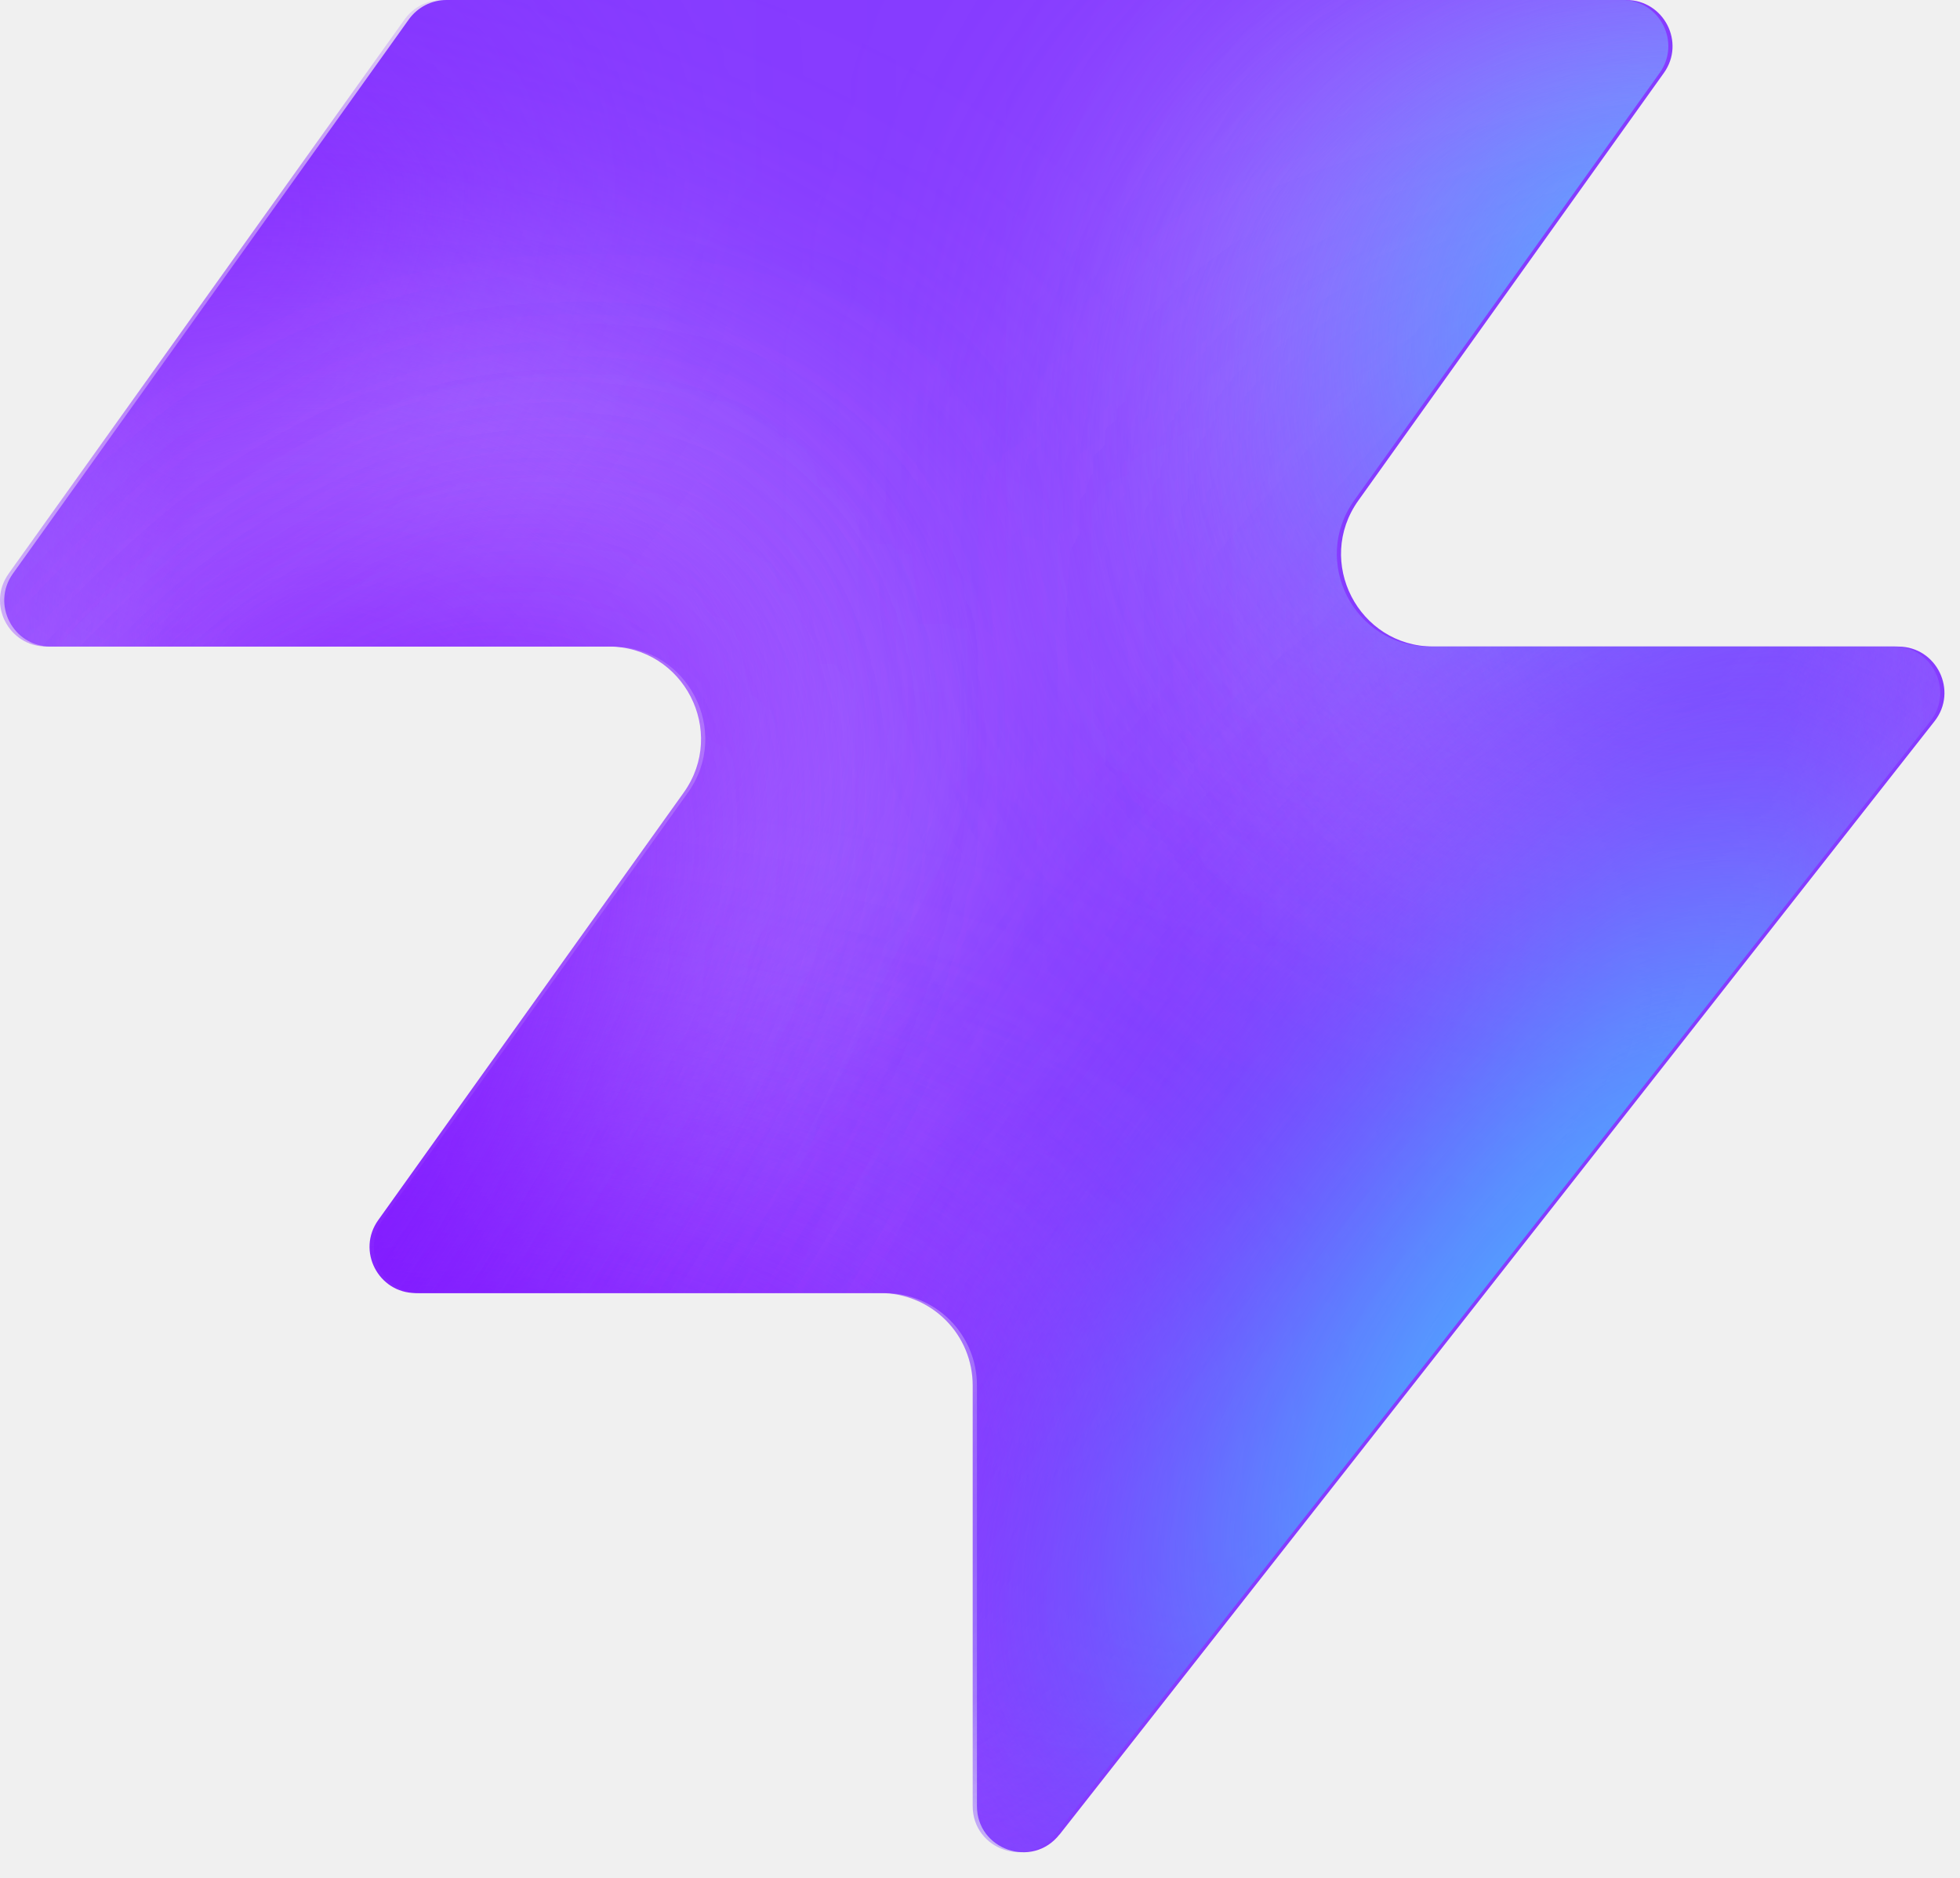
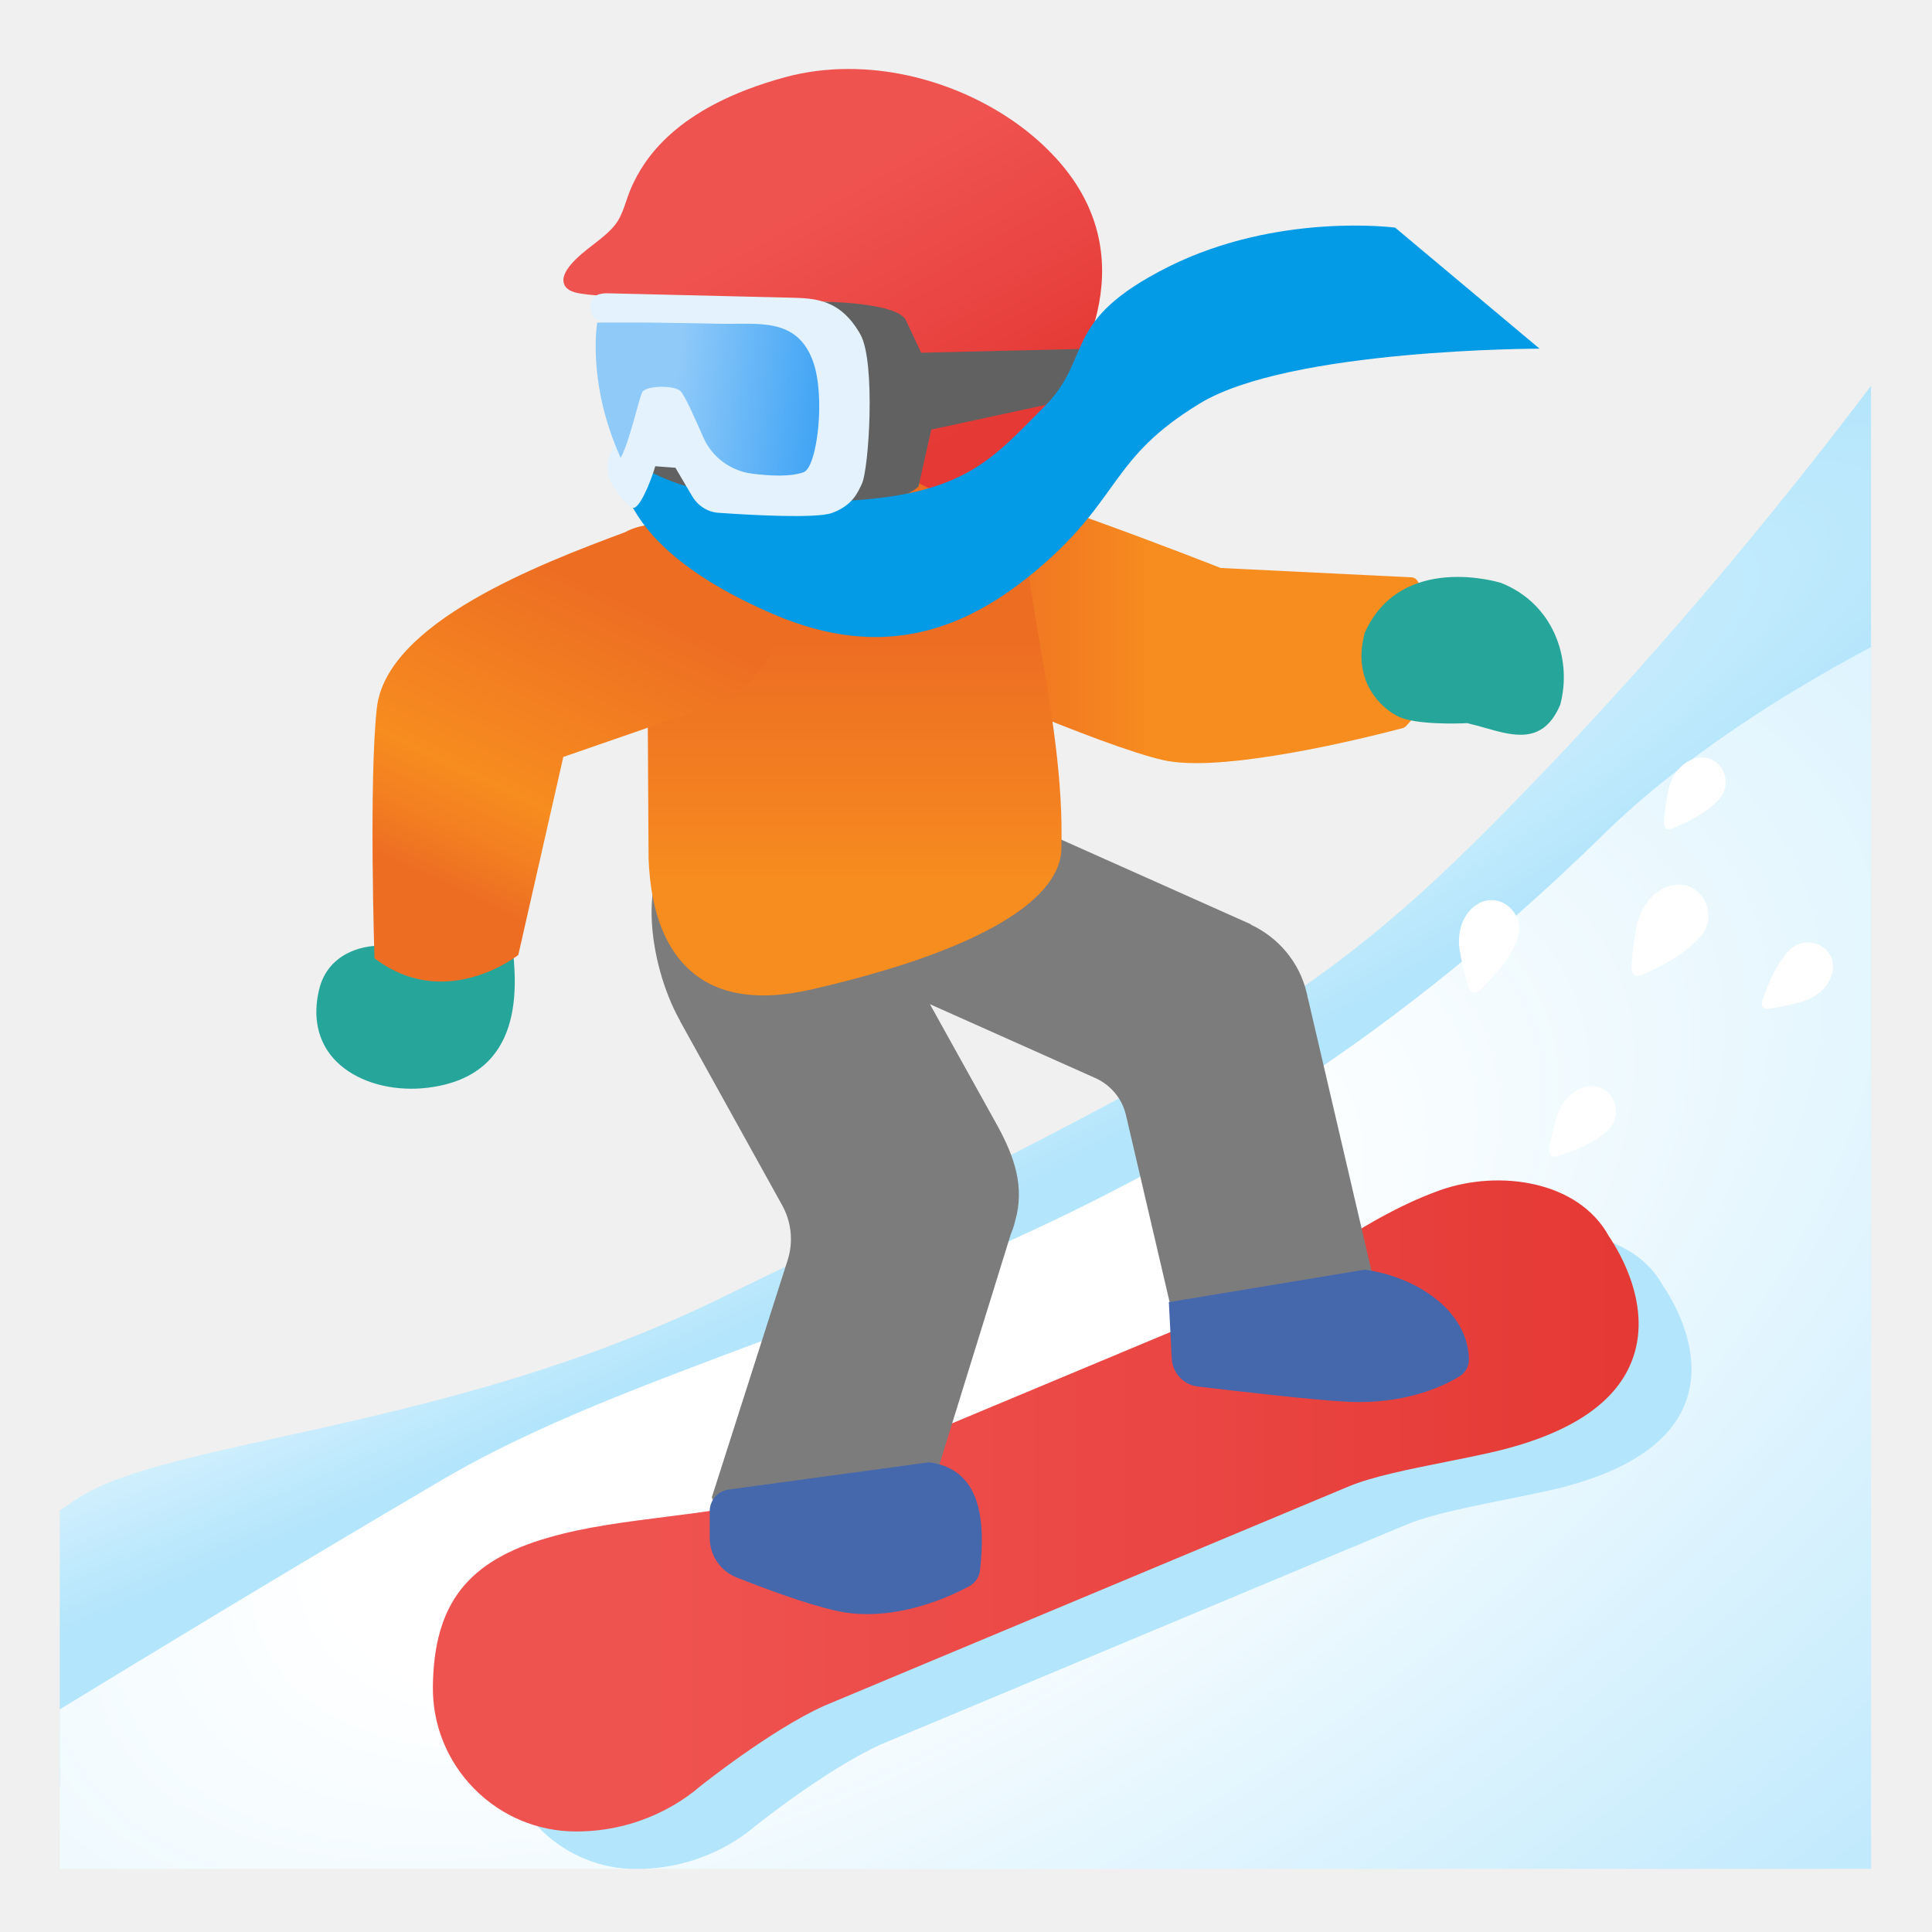
- <svg xmlns="http://www.w3.org/2000/svg" width="48" height="46" fill="none" viewBox="0 0 48 46">
-   <path fill="#863bff" d="M25.946 44.938c-.664.845-2.021.375-2.021-.698V33.937a2.26 2.26 0 0 0-2.262-2.262H10.287c-.92 0-1.456-1.04-.92-1.788l7.48-10.471c1.07-1.497 0-3.578-1.842-3.578H1.237c-.92 0-1.456-1.04-.92-1.788L10.013.474c.214-.297.556-.474.92-.474h28.894c.92 0 1.456 1.04.92 1.788l-7.48 10.471c-1.07 1.498 0 3.579 1.842 3.579h11.377c.943 0 1.473 1.088.89 1.83L25.947 44.94z" style="fill:#863bff;fill:color(display-p3 .525 .23 1);fill-opacity:1" />
-   <mask id="a" width="48" height="46" x="0" y="0" maskUnits="userSpaceOnUse" style="mask-type:alpha">
-     <path fill="#000" d="M25.842 44.938c-.664.844-2.021.375-2.021-.698V33.937a2.26 2.26 0 0 0-2.262-2.262H10.183c-.92 0-1.456-1.04-.92-1.788l7.48-10.471c1.07-1.498 0-3.579-1.842-3.579H1.133c-.92 0-1.456-1.04-.92-1.787L9.91.473c.214-.297.556-.474.92-.474h28.894c.92 0 1.456 1.04.92 1.788l-7.48 10.471c-1.07 1.498 0 3.578 1.842 3.578h11.377c.943 0 1.473 1.088.89 1.832L25.843 44.94z" style="fill:#000;fill-opacity:1" />
-   </mask>
-   <g mask="url(#a)">
-     <g filter="url(#b)">
-       <ellipse cx="5.508" cy="14.704" fill="#ede6ff" rx="5.508" ry="14.704" style="fill:#ede6ff;fill:color(display-p3 .927 .903 1);fill-opacity:1" transform="matrix(.00324 1 1 -.00324 -4.47 31.516)" />
+ <svg xmlns="http://www.w3.org/2000/svg" version="1.1" id="snowboarder" x="0px" y="0px" viewBox="0 0 128 128" style="enable-background:new 0 0 128 128;" xml:space="preserve">
+   <polygon style="fill:#616161;" points="43.34,29.47 42.37,32.81 47.18,33.61 45.19,29.47 " />
+   <g id="snow_1_">
+     <g>
+       <radialGradient id="SVGID_1_" cx="-134.039" cy="-2274.819" r="122.64" gradientTransform="matrix(0.9091 -0.4166 -0.0629 -0.1373 4.4859 -289.6413)" gradientUnits="userSpaceOnUse">
+         <stop offset="0.334" style="stop-color:#E1F5FE" />
+         <stop offset="1" style="stop-color:#B3E5FC" />
+       </radialGradient>
+       <path style="fill:url(#SVGID_1_);" d="M102.12,51.29c-13.53,14.13-18.9,17.56-54.7,34.87C29.58,94.78,11.15,95.38,5.2,99.24    c-0.43,0.28-0.84,0.56-1.24,0.83v17.76c0.22,0.04,0.35,0.06,0.35,0.06h46.38l73.27-28.94V25.56    C118.69,32.54,111.2,41.81,102.12,51.29z" />
+       <path style="fill:#B3E5FC;" d="M50.59,117.39L4.39,117.4c-0.01,0-0.18-0.03-0.43-0.08v1.01c0.17,0.03,0.31,0.05,0.35,0.06h46.38    c0.06,0,0.12-0.01,0.18-0.04l73.09-28.87v-1.07L50.59,117.39z" />
    </g>
-     <g filter="url(#c)">
-       <ellipse cx="10.399" cy="29.851" fill="#ede6ff" rx="10.399" ry="29.851" style="fill:#ede6ff;fill:color(display-p3 .927 .903 1);fill-opacity:1" transform="matrix(.00324 1 1 -.00324 -39.328 7.883)" />
-     </g>
-     <g filter="url(#d)">
-       <ellipse cx="5.508" cy="30.487" fill="#7e14ff" rx="5.508" ry="30.487" style="fill:#7e14ff;fill:color(display-p3 .492 .077 1);fill-opacity:1" transform="rotate(89.814 -25.913 -14.639)scale(1 -1)" />
-     </g>
-     <g filter="url(#e)">
-       <ellipse cx="5.508" cy="30.599" fill="#7e14ff" rx="5.508" ry="30.599" style="fill:#7e14ff;fill:color(display-p3 .492 .077 1);fill-opacity:1" transform="rotate(89.814 -32.644 -3.334)scale(1 -1)" />
-     </g>
-     <g filter="url(#f)">
-       <ellipse cx="5.508" cy="30.599" fill="#7e14ff" rx="5.508" ry="30.599" style="fill:#7e14ff;fill:color(display-p3 .492 .077 1);fill-opacity:1" transform="matrix(.00324 1 1 -.00324 -34.34 30.47)" />
-     </g>
-     <g filter="url(#g)">
-       <ellipse cx="14.072" cy="22.078" fill="#ede6ff" rx="14.072" ry="22.078" style="fill:#ede6ff;fill:color(display-p3 .927 .903 1);fill-opacity:1" transform="rotate(93.35 24.506 48.493)scale(-1 1)" />
-     </g>
-     <g filter="url(#h)">
-       <ellipse cx="3.47" cy="21.501" fill="#7e14ff" rx="3.47" ry="21.501" style="fill:#7e14ff;fill:color(display-p3 .492 .077 1);fill-opacity:1" transform="rotate(89.009 28.708 47.59)scale(-1 1)" />
-     </g>
-     <g filter="url(#i)">
-       <ellipse cx="3.47" cy="21.501" fill="#7e14ff" rx="3.47" ry="21.501" style="fill:#7e14ff;fill:color(display-p3 .492 .077 1);fill-opacity:1" transform="rotate(89.009 28.708 47.59)scale(-1 1)" />
-     </g>
-     <g filter="url(#j)">
-       <ellipse cx=".387" cy="8.972" fill="#7e14ff" rx="4.407" ry="29.108" style="fill:#7e14ff;fill:color(display-p3 .492 .077 1);fill-opacity:1" transform="rotate(39.51 .387 8.972)" />
-     </g>
-     <g filter="url(#k)">
-       <ellipse cx="47.523" cy="-6.092" fill="#7e14ff" rx="4.407" ry="29.108" style="fill:#7e14ff;fill:color(display-p3 .492 .077 1);fill-opacity:1" transform="rotate(37.892 47.523 -6.092)" />
-     </g>
-     <g filter="url(#l)">
-       <ellipse cx="41.412" cy="6.333" fill="#47bfff" rx="5.971" ry="9.665" style="fill:#47bfff;fill:color(display-p3 .28 .748 1);fill-opacity:1" transform="rotate(37.892 41.412 6.333)" />
-     </g>
-     <g filter="url(#m)">
-       <ellipse cx="-1.879" cy="38.332" fill="#7e14ff" rx="4.407" ry="29.108" style="fill:#7e14ff;fill:color(display-p3 .492 .077 1);fill-opacity:1" transform="rotate(37.892 -1.88 38.332)" />
-     </g>
-     <g filter="url(#n)">
-       <ellipse cx="-1.879" cy="38.332" fill="#7e14ff" rx="4.407" ry="29.108" style="fill:#7e14ff;fill:color(display-p3 .492 .077 1);fill-opacity:1" transform="rotate(37.892 -1.88 38.332)" />
-     </g>
-     <g filter="url(#o)">
-       <ellipse cx="35.651" cy="29.907" fill="#7e14ff" rx="4.407" ry="29.108" style="fill:#7e14ff;fill:color(display-p3 .492 .077 1);fill-opacity:1" transform="rotate(37.892 35.651 29.907)" />
-     </g>
-     <g filter="url(#p)">
-       <ellipse cx="38.418" cy="32.4" fill="#47bfff" rx="5.971" ry="15.297" style="fill:#47bfff;fill:color(display-p3 .28 .748 1);fill-opacity:1" transform="rotate(37.892 38.418 32.4)" />
+     <g id="snow">
+       <radialGradient id="SVGID_2_" cx="-127.713" cy="-465.202" r="157.91" gradientTransform="matrix(0.8866 -0.4625 -0.2243 -0.4299 61.6199 -167.9486)" gradientUnits="userSpaceOnUse">
+         <stop offset="0.214" style="stop-color:#FFFFFF" />
+         <stop offset="1" style="stop-color:#B3E5FC" />
+       </radialGradient>
+       <path style="fill:url(#SVGID_2_);" d="M106.28,55.24c-30.62,30.03-58.27,31.81-77,42.81c-10.5,6.17-20.14,12.03-25.32,15.2v10.57    h120V42.87C118.03,46.03,111.41,50.22,106.28,55.24z" />
    </g>
  </g>
-   <defs>
-     <filter id="b" width="60.045" height="41.654" x="-19.77" y="16.149" color-interpolation-filters="sRGB" filterUnits="userSpaceOnUse">
-       <feFlood flood-opacity="0" result="BackgroundImageFix" />
-       <feBlend in="SourceGraphic" in2="BackgroundImageFix" result="shape" />
-       <feGaussianBlur result="effect1_foregroundBlur_2002_17158" stdDeviation="7.659" />
-     </filter>
-     <filter id="c" width="90.34" height="51.437" x="-54.613" y="-7.533" color-interpolation-filters="sRGB" filterUnits="userSpaceOnUse">
-       <feFlood flood-opacity="0" result="BackgroundImageFix" />
-       <feBlend in="SourceGraphic" in2="BackgroundImageFix" result="shape" />
-       <feGaussianBlur result="effect1_foregroundBlur_2002_17158" stdDeviation="7.659" />
-     </filter>
-     <filter id="d" width="79.355" height="29.4" x="-49.64" y="2.03" color-interpolation-filters="sRGB" filterUnits="userSpaceOnUse">
-       <feFlood flood-opacity="0" result="BackgroundImageFix" />
-       <feBlend in="SourceGraphic" in2="BackgroundImageFix" result="shape" />
-       <feGaussianBlur result="effect1_foregroundBlur_2002_17158" stdDeviation="4.596" />
-     </filter>
-     <filter id="e" width="79.579" height="29.4" x="-45.045" y="20.029" color-interpolation-filters="sRGB" filterUnits="userSpaceOnUse">
-       <feFlood flood-opacity="0" result="BackgroundImageFix" />
-       <feBlend in="SourceGraphic" in2="BackgroundImageFix" result="shape" />
-       <feGaussianBlur result="effect1_foregroundBlur_2002_17158" stdDeviation="4.596" />
-     </filter>
-     <filter id="f" width="79.579" height="29.4" x="-43.513" y="21.178" color-interpolation-filters="sRGB" filterUnits="userSpaceOnUse">
-       <feFlood flood-opacity="0" result="BackgroundImageFix" />
-       <feBlend in="SourceGraphic" in2="BackgroundImageFix" result="shape" />
-       <feGaussianBlur result="effect1_foregroundBlur_2002_17158" stdDeviation="4.596" />
-     </filter>
-     <filter id="g" width="74.749" height="58.852" x="15.756" y="-17.901" color-interpolation-filters="sRGB" filterUnits="userSpaceOnUse">
-       <feFlood flood-opacity="0" result="BackgroundImageFix" />
-       <feBlend in="SourceGraphic" in2="BackgroundImageFix" result="shape" />
-       <feGaussianBlur result="effect1_foregroundBlur_2002_17158" stdDeviation="7.659" />
-     </filter>
-     <filter id="h" width="61.377" height="25.362" x="23.548" y="2.284" color-interpolation-filters="sRGB" filterUnits="userSpaceOnUse">
-       <feFlood flood-opacity="0" result="BackgroundImageFix" />
-       <feBlend in="SourceGraphic" in2="BackgroundImageFix" result="shape" />
-       <feGaussianBlur result="effect1_foregroundBlur_2002_17158" stdDeviation="4.596" />
-     </filter>
-     <filter id="i" width="61.377" height="25.362" x="23.548" y="2.284" color-interpolation-filters="sRGB" filterUnits="userSpaceOnUse">
-       <feFlood flood-opacity="0" result="BackgroundImageFix" />
-       <feBlend in="SourceGraphic" in2="BackgroundImageFix" result="shape" />
-       <feGaussianBlur result="effect1_foregroundBlur_2002_17158" stdDeviation="4.596" />
-     </filter>
-     <filter id="j" width="56.045" height="63.649" x="-27.636" y="-22.853" color-interpolation-filters="sRGB" filterUnits="userSpaceOnUse">
-       <feFlood flood-opacity="0" result="BackgroundImageFix" />
-       <feBlend in="SourceGraphic" in2="BackgroundImageFix" result="shape" />
-       <feGaussianBlur result="effect1_foregroundBlur_2002_17158" stdDeviation="4.596" />
-     </filter>
-     <filter id="k" width="54.814" height="64.646" x="20.116" y="-38.415" color-interpolation-filters="sRGB" filterUnits="userSpaceOnUse">
-       <feFlood flood-opacity="0" result="BackgroundImageFix" />
-       <feBlend in="SourceGraphic" in2="BackgroundImageFix" result="shape" />
-       <feGaussianBlur result="effect1_foregroundBlur_2002_17158" stdDeviation="4.596" />
-     </filter>
-     <filter id="l" width="33.541" height="35.313" x="24.641" y="-11.323" color-interpolation-filters="sRGB" filterUnits="userSpaceOnUse">
-       <feFlood flood-opacity="0" result="BackgroundImageFix" />
-       <feBlend in="SourceGraphic" in2="BackgroundImageFix" result="shape" />
-       <feGaussianBlur result="effect1_foregroundBlur_2002_17158" stdDeviation="4.596" />
-     </filter>
-     <filter id="m" width="54.814" height="64.646" x="-29.286" y="6.009" color-interpolation-filters="sRGB" filterUnits="userSpaceOnUse">
-       <feFlood flood-opacity="0" result="BackgroundImageFix" />
-       <feBlend in="SourceGraphic" in2="BackgroundImageFix" result="shape" />
-       <feGaussianBlur result="effect1_foregroundBlur_2002_17158" stdDeviation="4.596" />
-     </filter>
-     <filter id="n" width="54.814" height="64.646" x="-29.286" y="6.009" color-interpolation-filters="sRGB" filterUnits="userSpaceOnUse">
-       <feFlood flood-opacity="0" result="BackgroundImageFix" />
-       <feBlend in="SourceGraphic" in2="BackgroundImageFix" result="shape" />
-       <feGaussianBlur result="effect1_foregroundBlur_2002_17158" stdDeviation="4.596" />
-     </filter>
-     <filter id="o" width="54.814" height="64.646" x="8.244" y="-2.416" color-interpolation-filters="sRGB" filterUnits="userSpaceOnUse">
-       <feFlood flood-opacity="0" result="BackgroundImageFix" />
-       <feBlend in="SourceGraphic" in2="BackgroundImageFix" result="shape" />
-       <feGaussianBlur result="effect1_foregroundBlur_2002_17158" stdDeviation="4.596" />
-     </filter>
-     <filter id="p" width="39.409" height="43.623" x="18.713" y="10.588" color-interpolation-filters="sRGB" filterUnits="userSpaceOnUse">
-       <feFlood flood-opacity="0" result="BackgroundImageFix" />
-       <feBlend in="SourceGraphic" in2="BackgroundImageFix" result="shape" />
-       <feGaussianBlur result="effect1_foregroundBlur_2002_17158" stdDeviation="4.596" />
-     </filter>
-   </defs>
+   <g id="person">
+     <path id="dropShadow" style="fill:#B3E5FC;" d="M41.79,123.82h0.77c3.21-0.1,5.82-1.42,7.44-2.81c0,0,4.72-3.79,8.39-5.45   l34.74-14.53c2.18-0.91,5.88-1.49,9.32-2.24c13.22-2.9,9.56-10.93,7.71-13.63v0c-1.82-3.35-6.68-4.22-10.58-2.84   c-5.39,1.91-10.17,6.17-12.4,7.11L55.4,102.72c-4.39,1.28-10.24,1.28-14.9,2.62c-5.65,1.61-7.26,4.69-7.33,9.36   C33.1,119.6,36.95,123.62,41.79,123.82z" />
+     <linearGradient id="SVGID_3_" gradientUnits="userSpaceOnUse" x1="28.669" y1="99.772" x2="108.563" y2="99.772">
+       <stop offset="0.171" style="stop-color:#EF5350" />
+       <stop offset="0.62" style="stop-color:#EA4643" />
+       <stop offset="0.985" style="stop-color:#E53935" />
+     </linearGradient>
+     <path style="fill:url(#SVGID_3_);" d="M106.59,81.9c-2.01-3.67-7.26-4.43-11.17-3.05c-3.49,1.24-6.76,3.46-9.15,5.09   c-1.34,0.92-2.51,1.71-3.27,2.03L51.26,99.24c-2.14,0.62-4.6,0.93-7.2,1.26c-2.61,0.33-5.31,0.67-7.69,1.36   c-5.38,1.53-7.61,4.38-7.69,9.83c-0.04,2.57,0.94,4.99,2.74,6.82c1.8,1.82,4.2,2.83,6.76,2.83c4.26,0,7.12-2.06,8.14-2.94   c0.05-0.04,4.71-3.77,8.27-5.38l34.74-14.53c1.57-0.66,3.98-1.14,6.53-1.65c0.9-0.18,1.81-0.36,2.7-0.56   c5.18-1.14,8.4-3.18,9.54-6.08C109.51,86.64,107.32,82.97,106.59,81.9z" />
+     <g id="pants">
+       <path style="fill:#7C7C7C;" d="M86.65,66.12h-0.01c-0.02-0.1-0.03-0.21-0.06-0.31c-0.49-2.09-1.91-3.71-3.71-4.55l0.01-0.02    l-17.6-7.86l-0.05,0.11c-0.03-0.01-0.06-0.03-0.09-0.05c-0.87-0.39-1.8-0.57-2.71-0.57h0c-2.56,0-5,1.48-6.11,3.96    c-0.16,0.35-0.27,0.71-0.36,1.06c-2.17-1.86-5.32-3.3-7.93-3.3c-0.92,0-1.77,0.18-2.49,0.58c-3.6,2-2.53,8.77-0.54,12.36    c0.02,0.03,0.04,0.07,0.06,0.1l-0.01,0.01l6.77,12.21c0.62,1.12,0.75,2.44,0.36,3.65l-5.02,15.7l0.97,2.47l12.7-0.1l6.13-19.78    c0.08-0.2,0.16-0.4,0.22-0.61s0.11-0.42,0.16-0.63l0.03-0.1c0.46-2.23-0.32-4.15-1.46-6.18l-4.3-7.74l10.95,4.89    c1.03,0.46,1.79,1.37,2.04,2.47l3.54,15.16l13.14-3.07L86.65,66.12z" />
+     </g>
+     <linearGradient id="SVGID_4_" gradientUnits="userSpaceOnUse" x1="60.29" y1="41.2" x2="95.165" y2="41.2">
+       <stop offset="0.034" style="stop-color:#ED6D23" />
+       <stop offset="0.326" style="stop-color:#F37F21" />
+       <stop offset="0.46" style="stop-color:#F78C1F" />
+     </linearGradient>
+     <path style="fill:url(#SVGID_4_);" d="M93.91,38.48c-0.09-0.14-0.24-0.23-0.4-0.23l-12.64-0.62c-1.26-0.5-14.6-5.7-17.02-5.78   c-0.27-0.04-0.44,0.14-0.5,0.37l-3.05,11.13c-0.06,0.24,0.05,0.49,0.28,0.59c0.5,0.23,12.41,5.53,16.54,6.43   c0.59,0.13,1.31,0.19,2.12,0.19c5.03,0,13.28-2.21,13.68-2.32c0.09-0.02,0.17-0.07,0.24-0.14C97.16,43.78,93.95,38.54,93.91,38.48z   " />
+     <linearGradient id="SVGID_5_" gradientUnits="userSpaceOnUse" x1="56.594" y1="36.821" x2="56.594" y2="63.821">
+       <stop offset="0.189" style="stop-color:#ED6D23" />
+       <stop offset="0.569" style="stop-color:#F37F21" />
+       <stop offset="0.796" style="stop-color:#F78C1F" />
+     </linearGradient>
+     <path style="fill:url(#SVGID_5_);" d="M68.94,42.94c-0.4-2.32-0.8-4.71-1.06-7.04c-0.08-2.15-0.89-3.87-2.35-4.97   c-1.39-1.05-3.29-1.54-5.65-1.45c0,0,0,0,0,0l-8.89,0.33c-4.13,0.03-8.29,3.91-8.13,8.33l0.11,18.75c0.14,3.63,1.18,6.21,3.1,7.69   c1.19,0.92,2.7,1.37,4.52,1.37c0.95,0,1.99-0.13,3.1-0.38c10.62-2.42,16.53-5.73,16.63-9.32C70.44,51.69,69.68,47.24,68.94,42.94z" />
+     <path id="hand_1_" style="fill:#26A69A;" d="M99.45,38.62c-0.06-0.02-6.62-2.06-9.03,3.3c-0.01,0.03-0.03,0.07-0.03,0.1l-0.05,0.23   c-0.66,2.93,1.15,4.67,2.32,5.23c1.14,0.55,3.98,0.46,4.55,0.43c0.43,0.1,0.85,0.22,1.24,0.33c0.77,0.22,1.56,0.44,2.29,0.44   c1.03,0,1.97-0.44,2.62-1.97c0.01-0.03,0.02-0.06,0.03-0.09l0.05-0.23C104.08,43.57,102.92,40,99.45,38.62z" />
+     <path id="hand" style="fill:#26A69A;" d="M33.81,62.31l-0.85-0.83c-1.98-1.98-6.71,0.6-7.71,1.18c-1.27-0.04-3.54,0.52-4.11,2.91   c-0.43,1.8-0.09,3.38,0.96,4.56c1.14,1.27,3.05,2,5.15,2c0.37,0,0.74-0.02,1.12-0.07c6.49-0.81,5.85-6.86,5.58-9.45   C33.94,62.5,33.89,62.39,33.81,62.31z" />
+     <linearGradient id="SVGID_6_" gradientUnits="userSpaceOnUse" x1="28.808" y1="64.428" x2="40.738" y2="38.963">
+       <stop offset="0.189" style="stop-color:#ED6D23" />
+       <stop offset="0.326" style="stop-color:#F37F21" />
+       <stop offset="0.46" style="stop-color:#F78C1F" />
+       <stop offset="1" style="stop-color:#ED6D23" />
+     </linearGradient>
+     <path style="fill:url(#SVGID_6_);" d="M51.62,40.74c0-0.16,0-0.31-0.01-0.47c-0.22-2.81-2.27-5.18-5.05-5.64   c-0.94-0.16-1.84-0.09-2.68,0.13c-0.08,0-0.17-0.02-0.26-0.02c-0.79,0-1.55,0.16-2.21,0.52c-5.7,2.12-15.79,6-16.44,11.63   c-0.54,4.75-0.16,16.6-0.16,16.6c1.52,1.15,3.04,1.54,4.41,1.54c2.91,0,5.12-1.76,5.12-1.76l0.21-0.93c0,0,0.01-0.01,0.01-0.01   s0.02-0.08,0.04-0.21l2.72-11.97c0,0,8.16-2.82,10.35-3.6C49.49,45.88,51.83,43.32,51.62,40.74z" />
+     <g id="helmet">
+       <linearGradient id="SVGID_7_" gradientUnits="userSpaceOnUse" x1="51.244" y1="10.009" x2="62.407" y2="29.823">
+         <stop offset="0.176" style="stop-color:#EF5350" />
+         <stop offset="0.623" style="stop-color:#EA4643" />
+         <stop offset="0.985" style="stop-color:#E53935" />
+       </linearGradient>
+       <path style="fill:url(#SVGID_7_);" d="M69.69,10.19c-3.17-3.31-8.29-5.62-13.46-5.62c-1.42,0-2.85,0.17-4.23,0.55    c-7.31,1.99-9.36,5.51-10.15,7.25c-0.39,0.85-0.54,1.83-1.11,2.54c-0.77,0.96-2.09,1.63-2.92,2.62c-0.32,0.38-0.63,0.88-0.43,1.33    c0.18,0.41,0.69,0.53,1.14,0.6c5.01,0.72,18.67-0.34,21.15,1.65c1.37,1.1,0.62,6.98,0.66,9.02c0.04,1.9,0.1,1.67,1.81,2.5    c0.57,0.27,1.08,0.4,1.54,0.4c2.22,0,3.42-2.78,5.14-4.9C72.85,23.17,75.4,16.1,69.69,10.19z" />
+     </g>
+     <path style="fill:#4568AD;" d="M61.56,96.88l-13.31,1.81c-0.71,0.11-1.23,0.72-1.23,1.44v1.75c0,1.16,0.7,2.2,1.78,2.63   c1.84,0.73,4.71,1.8,6.66,2.22c0.68,0.15,1.35,0.21,2.01,0.21c2.91,0,5.56-1.21,6.73-1.84c0.4-0.22,0.68-0.61,0.73-1.06   C65.3,100.64,64.97,97.34,61.56,96.88z" />
+     <path style="fill:#4568AD;" d="M90.42,84.12l-12.98,2.15L77.63,90c0.05,0.96,0.77,1.74,1.72,1.86c2.6,0.31,7.62,0.89,9.9,1.01   c0.27,0.01,0.54,0.02,0.8,0.02c3.39,0,5.67-1.1,6.66-1.71c0.39-0.24,0.62-0.67,0.61-1.13C97.25,86.81,93.81,84.58,90.42,84.12z" />
+     <g>
+       <path style="fill:#616161;" d="M61.03,23.37l-0.97-2.06c-0.4-1.3-5.59-1.32-5.59-1.32l0.55,12.03l0.05,1.01l0.04,0.98    c0,0,3.79-0.62,5.29-1.45c0.2-0.12,0.36-0.23,0.46-0.35l0.18-0.81l0.66-2.94l7.6-1.64c0.21-0.22,0.42-0.45,0.66-0.69    c0.12-0.14,0.26-0.28,0.4-0.42c0.8-0.81,1.3-1.48,1.69-2.09c0.12-0.18,0.23-0.35,0.33-0.52L61.03,23.37z" />
+     </g>
+     <g>
+       <path style="fill:#039BE5;" d="M79.49,26.73c-5.95,3.62-5.18,6.21-10.61,10.87c-4.85,4.16-10.35,6.21-17.6,3.11    c-11.85-5.08-10.09-10.87-10.09-10.87s2.85,3.88,14.49,3.36c8.27-0.37,10.09-2.85,13.46-6.21s1.04-5.69,8.28-9.32    c7.25-3.62,15.01-2.59,15.01-2.59L102,23.1C102,23.1,85.44,23.1,79.49,26.73z" />
+     </g>
+   </g>
+   <g id="drops">
+     <path style="fill:#FFFFFF;" d="M106.45,74.95c0.01-0.01,0.02-0.01,0.03-0.03c1.23-1.08,0.39-3.2-1.31-2.93   c-0.05,0-0.09,0.01-0.13,0.02c-0.98,0.24-1.63,1.08-1.91,2.01c-0.14,0.48-0.26,0.96-0.36,1.45c-0.05,0.24-0.11,0.49-0.13,0.73   c-0.01,0.14,0.06,0.39,0.22,0.42c0.23,0.05,0.65-0.14,0.87-0.22C104.7,76.09,105.66,75.64,106.45,74.95z" />
+     <path style="fill:#FFFFFF;" d="M118.47,63.04c0.01-0.01,0.01-0.02,0.03-0.03c1.1-1.22,3.21-0.35,2.91,1.35   c0,0.04-0.02,0.09-0.03,0.13c-0.25,0.98-1.1,1.62-2.04,1.89c-0.48,0.14-0.97,0.25-1.46,0.34c-0.24,0.05-0.49,0.1-0.73,0.12   c-0.14,0.01-0.39-0.07-0.42-0.23c-0.05-0.23,0.15-0.65,0.23-0.86C117.31,64.78,117.77,63.82,118.47,63.04z" />
+     <path style="fill:#FFFFFF;" d="M100.5,62.29c0.01-0.01,0.01-0.02,0.01-0.04c0.68-1.69-1.22-3.38-2.77-2.25l-0.12,0.09   c-0.85,0.72-1.09,1.89-0.9,2.96c0.1,0.55,0.22,1.09,0.37,1.62c0.08,0.26,0.14,0.54,0.24,0.79c0.06,0.14,0.26,0.35,0.43,0.31   c0.26-0.06,0.57-0.46,0.75-0.65C99.34,64.3,100.07,63.37,100.5,62.29z" />
+     <path style="fill:#FFFFFF;" d="M113.85,53c0.01-0.01,0.01-0.02,0.02-0.03c1.1-1.16,0.1-3.14-1.53-2.73   c-0.04,0.01-0.09,0.02-0.13,0.04c-0.93,0.31-1.49,1.19-1.68,2.11c-0.1,0.48-0.17,0.96-0.23,1.44c-0.02,0.24-0.06,0.48-0.06,0.72   c0,0.13,0.1,0.37,0.25,0.39c0.23,0.03,0.61-0.19,0.82-0.28C112.25,54.25,113.15,53.73,113.85,53z" />
+     <path style="fill:#FFFFFF;" d="M112.59,62.13l0.03-0.03c1.37-1.48,0.07-3.96-1.97-3.41c-0.05,0.01-0.11,0.03-0.16,0.05   c-1.16,0.41-1.86,1.53-2.08,2.7c-0.11,0.6-0.2,1.21-0.25,1.82c-0.03,0.3-0.07,0.61-0.07,0.91c0.01,0.16,0.13,0.46,0.32,0.48   c0.29,0.04,0.78-0.25,1.03-0.37C110.6,63.74,111.72,63.07,112.59,62.13z" />
+   </g>
+   <g id="glasses">
+     <path style="fill:#E3F2FD;" d="M45.87,32.89c-0.27-0.46-0.65-1.09-1.12-1.9l-1.34-0.1c-0.15,0.57-0.83,2.44-1.34,2.73   c-0.32,0.18-1-0.73-1.49-1.48c-0.37-0.58-0.44-1.29-0.19-1.94c0.11-0.29,0.23-0.59,0.31-0.79c0.22-0.58,0.55-1.1,0.75-1.68   c0.21-0.61-0.16-1.29-0.33-1.9c-0.2-0.68-0.4-1.35-0.61-2.04c-0.05-0.18-0.63-2.56-0.76-2.56c0,0-0.54-0.01-0.62-0.67   c-0.05-0.4-0.07-1.12,1.06-1.13l12.14,0.29c1.62,0.04,3.35,0.07,4.68,2.45c1.01,1.82,0.56,8.97,0.08,9.91   c-0.23,0.46-0.56,1.4-1.98,1.91c-1.06,0.37-5.3,0.14-7.41-0.01C46.94,33.96,46.27,33.55,45.87,32.89z" />
+     <linearGradient id="SVGID_8_" gradientUnits="userSpaceOnUse" x1="-44.8" y1="223.704" x2="-34.349" y2="223.704" gradientTransform="matrix(1.4567 0.1565 0.1243 -1.1564 76.5874 290.9509)">
+       <stop offset="0.365" style="stop-color:#90CAF9" />
+       <stop offset="0.987" style="stop-color:#42A5F5" />
+     </linearGradient>
+     <path style="fill:url(#SVGID_8_);" d="M49.83,31.38c-1.44-0.18-2.68-1.11-3.25-2.44c-0.57-1.31-1.25-2.82-1.51-3.04   c-0.47-0.41-2.3-0.34-2.52,0.08c-0.22,0.43-0.86,3.36-1.43,4.35c-2.26-5-1.55-8.96-1.55-8.96s2.5-0.01,3.39,0   c1.59,0.02,3.18,0.05,4.77,0.08c2.53,0.05,5.06-0.44,6.13,2.48c0.85,2.33,0.28,7.07-0.63,7.36C52.37,31.6,51.01,31.53,49.83,31.38z   " />
+   </g>
</svg>
